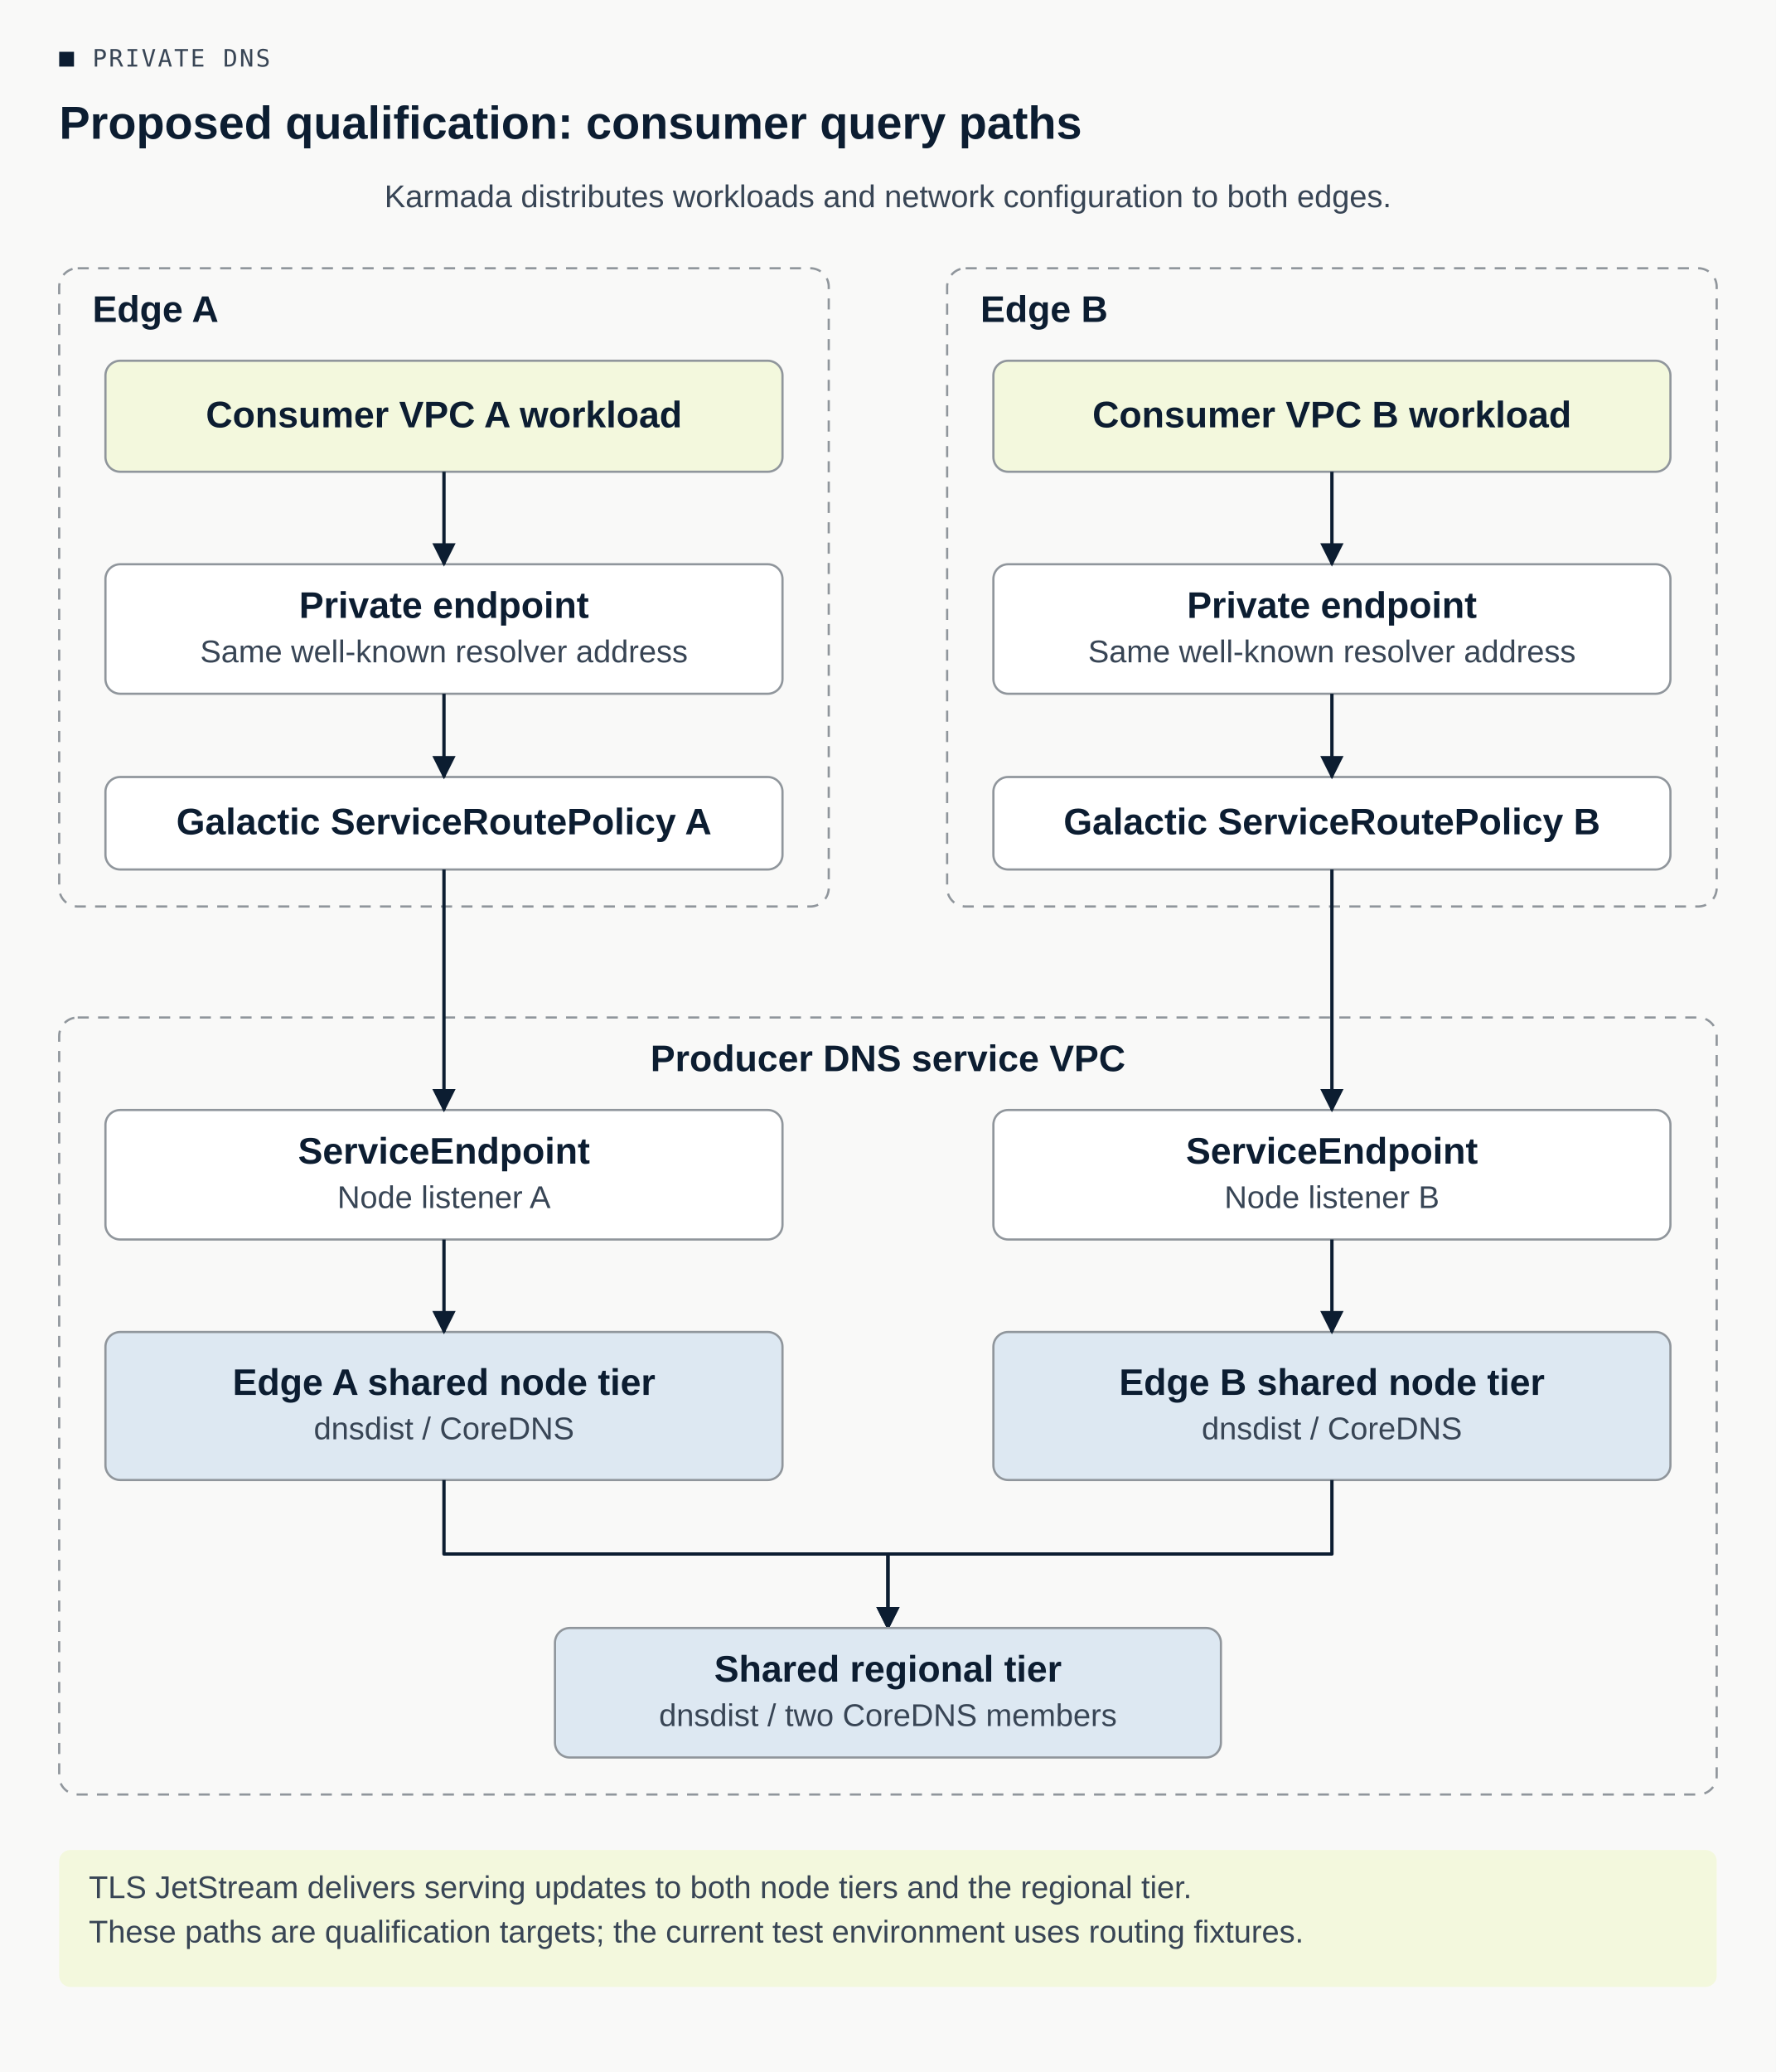
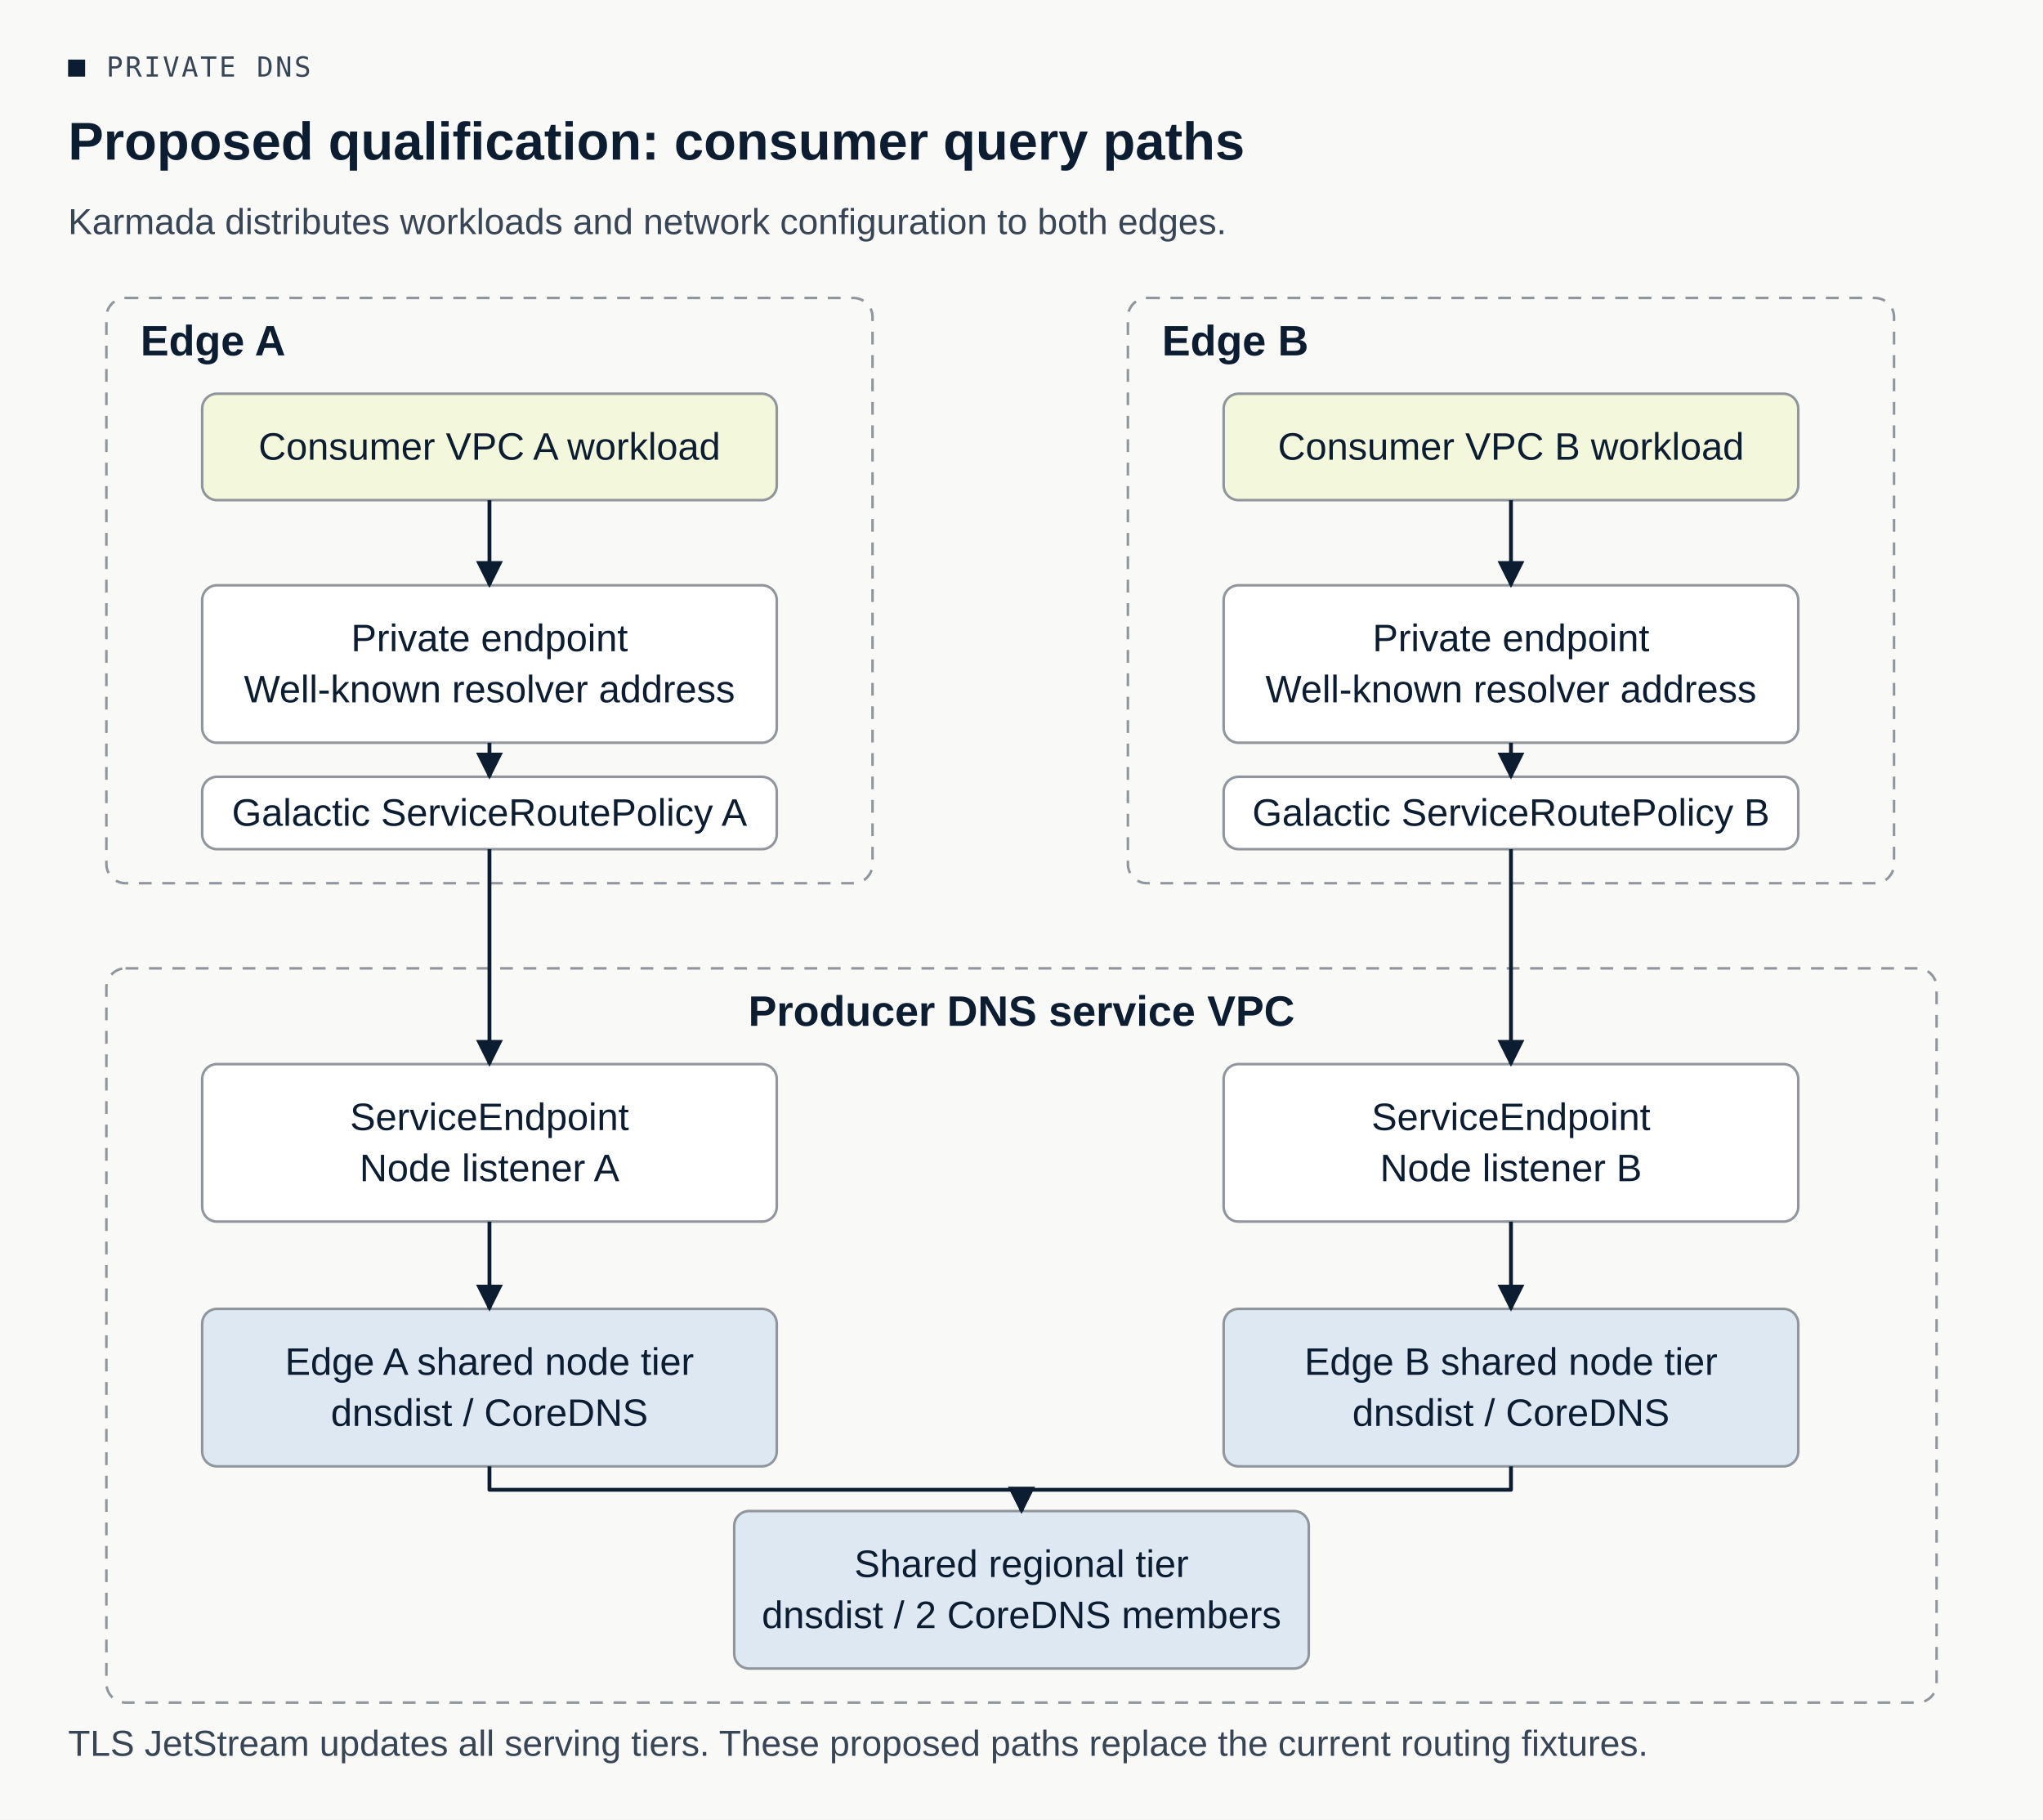
- <svg xmlns="http://www.w3.org/2000/svg" width="960" height="1120" viewBox="0 0 960 1120" role="img" aria-labelledby="title description">
+ <svg xmlns="http://www.w3.org/2000/svg" width="960" height="855" viewBox="0 0 960 855" role="img" aria-labelledby="title description">
  <defs>
    <marker id="arrow" viewBox="0 0 10 10" refX="9" refY="5" markerWidth="7" markerHeight="7" orient="auto-start-reverse">
      <path d="M 0 0 L 10 5 L 0 10 z" fill="#0C1D31" />
    </marker>
  </defs>
  <style>
    text { font-family: "Alliance No.1", "Alliance No 1", Arial, Helvetica, sans-serif; fill: #0C1D31; }
    .title { font-size: 25px; font-weight: 700; }
    .heading { font-size: 20px; font-weight: 700; }
    .label { font-size: 18px; }
    .detail { font-size: 17px; fill: #384555; }
    .message { font-size: 17px; fill: #384555; paint-order: stroke; stroke: #F9F9F8; stroke-width: 5px; stroke-linejoin: round; }
    .eyebrow { font-family: "DejaVu Sans Mono", monospace; font-size: 13px; letter-spacing: 1px; fill: #384555; }
    .mono { font-family: "DejaVu Sans Mono", monospace; font-size: 17px; }
    .edge { fill: none; stroke: #0C1D31; stroke-width: 1.8; stroke-linejoin: round; marker-end: url(#arrow); }
    .return { stroke-dasharray: 6 5; }
    .lifeline { stroke: #90969C; stroke-width: 1.2; stroke-dasharray: 4 6; }
  </style>
-   <rect width="960" height="1120" fill="#F9F9F8" />
+   <rect width="960" height="855" fill="#F9F9F8" />
  <rect x="32" y="28" width="8" height="8" fill="#0C1D31" />
  <text x="50" y="36" class="eyebrow" text-anchor="start">PRIVATE DNS</text>
  <text x="32" y="75" class="title" text-anchor="start">Proposed qualification: consumer query paths</text>
-   <text x="480" y="112" class="message" text-anchor="middle">Karmada distributes workloads and network configuration to both edges.</text>
-   <rect x="32" y="145" width="416" height="345" rx="10" fill="none" stroke="#90969C" stroke-width="1.2" stroke-dasharray="6 5" />
-   <text x="50" y="174" class="heading" text-anchor="start">Edge A</text>
-   <rect x="57" y="195" width="366" height="60" rx="8" fill="#F3F8DD" stroke="#90969C" stroke-width="1.2" />
-   <text x="240.0" y="231.0" class="heading" text-anchor="middle">Consumer VPC A workload</text>
-   <rect x="57" y="305" width="366" height="70" rx="8" fill="white" stroke="#90969C" stroke-width="1.2" />
-   <text x="240.0" y="334.0" class="heading" text-anchor="middle">Private endpoint</text>
-   <text x="240.0" y="358.0" class="detail" text-anchor="middle">Same well-known resolver address</text>
-   <rect x="57" y="420" width="366" height="50" rx="8" fill="white" stroke="#90969C" stroke-width="1.2" />
-   <text x="240.0" y="451.0" class="heading" text-anchor="middle">Galactic ServiceRoutePolicy A</text>
-   <path d="M 240 255 V 305" class="edge" />
-   <path d="M 240 375 V 420" class="edge" />
-   <rect x="512" y="145" width="416" height="345" rx="10" fill="none" stroke="#90969C" stroke-width="1.2" stroke-dasharray="6 5" />
-   <text x="530" y="174" class="heading" text-anchor="start">Edge B</text>
-   <rect x="537" y="195" width="366" height="60" rx="8" fill="#F3F8DD" stroke="#90969C" stroke-width="1.2" />
-   <text x="720.0" y="231.0" class="heading" text-anchor="middle">Consumer VPC B workload</text>
-   <rect x="537" y="305" width="366" height="70" rx="8" fill="white" stroke="#90969C" stroke-width="1.2" />
-   <text x="720.0" y="334.0" class="heading" text-anchor="middle">Private endpoint</text>
-   <text x="720.0" y="358.0" class="detail" text-anchor="middle">Same well-known resolver address</text>
-   <rect x="537" y="420" width="366" height="50" rx="8" fill="white" stroke="#90969C" stroke-width="1.2" />
-   <text x="720.0" y="451.0" class="heading" text-anchor="middle">Galactic ServiceRoutePolicy B</text>
-   <path d="M 720 255 V 305" class="edge" />
-   <path d="M 720 375 V 420" class="edge" />
-   <rect x="32" y="550" width="896" height="420" rx="10" fill="none" stroke="#90969C" stroke-width="1.2" stroke-dasharray="6 5" />
-   <text x="480.0" y="579" class="heading" text-anchor="middle">Producer DNS service VPC</text>
-   <rect x="57" y="600" width="366" height="70" rx="8" fill="white" stroke="#90969C" stroke-width="1.2" />
-   <text x="240.0" y="629.0" class="heading" text-anchor="middle">ServiceEndpoint</text>
-   <text x="240.0" y="653.0" class="detail" text-anchor="middle">Node listener A</text>
-   <path d="M 240 470 V 600" class="edge" />
-   <rect x="57" y="720" width="366" height="80" rx="8" fill="#DDE8F2" stroke="#90969C" stroke-width="1.2" />
-   <text x="240.0" y="754.0" class="heading" text-anchor="middle">Edge A shared node tier</text>
-   <text x="240.0" y="778.0" class="detail" text-anchor="middle">dnsdist / CoreDNS</text>
-   <path d="M 240 670 V 720" class="edge" />
-   <path d="M 240 800 V 840 H 480 V 880" class="edge" />
-   <rect x="537" y="600" width="366" height="70" rx="8" fill="white" stroke="#90969C" stroke-width="1.2" />
-   <text x="720.0" y="629.0" class="heading" text-anchor="middle">ServiceEndpoint</text>
-   <text x="720.0" y="653.0" class="detail" text-anchor="middle">Node listener B</text>
-   <path d="M 720 470 V 600" class="edge" />
-   <rect x="537" y="720" width="366" height="80" rx="8" fill="#DDE8F2" stroke="#90969C" stroke-width="1.2" />
-   <text x="720.0" y="754.0" class="heading" text-anchor="middle">Edge B shared node tier</text>
-   <text x="720.0" y="778.0" class="detail" text-anchor="middle">dnsdist / CoreDNS</text>
-   <path d="M 720 670 V 720" class="edge" />
-   <path d="M 720 800 V 840 H 480 V 880" class="edge" />
-   <rect x="300" y="880" width="360" height="70" rx="8" fill="#DDE8F2" stroke="#90969C" stroke-width="1.2" />
-   <text x="480.0" y="909.0" class="heading" text-anchor="middle">Shared regional tier</text>
-   <text x="480.0" y="933.0" class="detail" text-anchor="middle">dnsdist / two CoreDNS members</text>
-   <rect x="32" y="1000" width="896" height="74" rx="6" fill="#F3F8DD" stroke="none" stroke-width="1.2" />
-   <text x="48" y="1026" class="detail" text-anchor="start">TLS JetStream delivers serving updates to both node tiers and the regional tier.</text>
-   <text x="48" y="1050" class="detail" text-anchor="start">These paths are qualification targets; the current test environment uses routing fixtures.</text>
+   <text x="32" y="110" class="detail" text-anchor="start">Karmada distributes workloads and network configuration to both edges.</text>
+   <rect x="50" y="140" width="360" height="275" rx="9" fill="none" stroke="#90969C" stroke-width="1.2" stroke-dasharray="6 5" />
+   <text x="66" y="167" class="heading" text-anchor="start">Edge A</text>
+   <rect x="95" y="185" width="270" height="50" rx="7" fill="#F3F8DD" stroke="#90969C" stroke-width="1.2" />
+   <text x="230.0" y="216.0" class="label" text-anchor="middle">Consumer VPC A workload</text>
+   <rect x="95" y="275" width="270" height="74" rx="7" fill="white" stroke="#90969C" stroke-width="1.2" />
+   <text x="230.0" y="306.0" class="label" text-anchor="middle">Private endpoint</text>
+   <text x="230.0" y="330.0" class="label" text-anchor="middle">Well-known resolver address</text>
+   <rect x="95" y="365" width="270" height="34" rx="7" fill="white" stroke="#90969C" stroke-width="1.2" />
+   <text x="230.0" y="388.0" class="label" text-anchor="middle">Galactic ServiceRoutePolicy A</text>
+   <path d="M 230 235 V 275" class="edge" />
+   <path d="M 230 349 V 365" class="edge" />
+   <rect x="530" y="140" width="360" height="275" rx="9" fill="none" stroke="#90969C" stroke-width="1.2" stroke-dasharray="6 5" />
+   <text x="546" y="167" class="heading" text-anchor="start">Edge B</text>
+   <rect x="575" y="185" width="270" height="50" rx="7" fill="#F3F8DD" stroke="#90969C" stroke-width="1.2" />
+   <text x="710.0" y="216.0" class="label" text-anchor="middle">Consumer VPC B workload</text>
+   <rect x="575" y="275" width="270" height="74" rx="7" fill="white" stroke="#90969C" stroke-width="1.2" />
+   <text x="710.0" y="306.0" class="label" text-anchor="middle">Private endpoint</text>
+   <text x="710.0" y="330.0" class="label" text-anchor="middle">Well-known resolver address</text>
+   <rect x="575" y="365" width="270" height="34" rx="7" fill="white" stroke="#90969C" stroke-width="1.2" />
+   <text x="710.0" y="388.0" class="label" text-anchor="middle">Galactic ServiceRoutePolicy B</text>
+   <path d="M 710 235 V 275" class="edge" />
+   <path d="M 710 349 V 365" class="edge" />
+   <rect x="50" y="455" width="860" height="345" rx="9" fill="none" stroke="#90969C" stroke-width="1.2" stroke-dasharray="6 5" />
+   <text x="480" y="482" class="heading" text-anchor="middle">Producer DNS service VPC</text>
+   <rect x="95" y="500" width="270" height="74" rx="7" fill="white" stroke="#90969C" stroke-width="1.2" />
+   <text x="230.0" y="531.0" class="label" text-anchor="middle">ServiceEndpoint</text>
+   <text x="230.0" y="555.0" class="label" text-anchor="middle">Node listener A</text>
+   <rect x="95" y="615" width="270" height="74" rx="7" fill="#DDE8F2" stroke="#90969C" stroke-width="1.2" />
+   <text x="230.0" y="646.0" class="label" text-anchor="middle">Edge A shared node tier</text>
+   <text x="230.0" y="670.0" class="label" text-anchor="middle">dnsdist / CoreDNS</text>
+   <path d="M 230 399 V 500" class="edge" />
+   <path d="M 230 574 V 615" class="edge" />
+   <rect x="575" y="500" width="270" height="74" rx="7" fill="white" stroke="#90969C" stroke-width="1.2" />
+   <text x="710.0" y="531.0" class="label" text-anchor="middle">ServiceEndpoint</text>
+   <text x="710.0" y="555.0" class="label" text-anchor="middle">Node listener B</text>
+   <rect x="575" y="615" width="270" height="74" rx="7" fill="#DDE8F2" stroke="#90969C" stroke-width="1.2" />
+   <text x="710.0" y="646.0" class="label" text-anchor="middle">Edge B shared node tier</text>
+   <text x="710.0" y="670.0" class="label" text-anchor="middle">dnsdist / CoreDNS</text>
+   <path d="M 710 399 V 500" class="edge" />
+   <path d="M 710 574 V 615" class="edge" />
+   <rect x="345" y="710" width="270" height="74" rx="7" fill="#DDE8F2" stroke="#90969C" stroke-width="1.2" />
+   <text x="480.0" y="741.0" class="label" text-anchor="middle">Shared regional tier</text>
+   <text x="480.0" y="765.0" class="label" text-anchor="middle">dnsdist / 2 CoreDNS members</text>
+   <path d="M 230 689 V 700 H 480 V 710" class="edge" />
+   <path d="M 710 689 V 700 H 480 V 710" class="edge" />
+   <text x="32" y="825" class="detail" text-anchor="start">TLS JetStream updates all serving tiers. These proposed paths replace the current routing fixtures.</text>
</svg>
